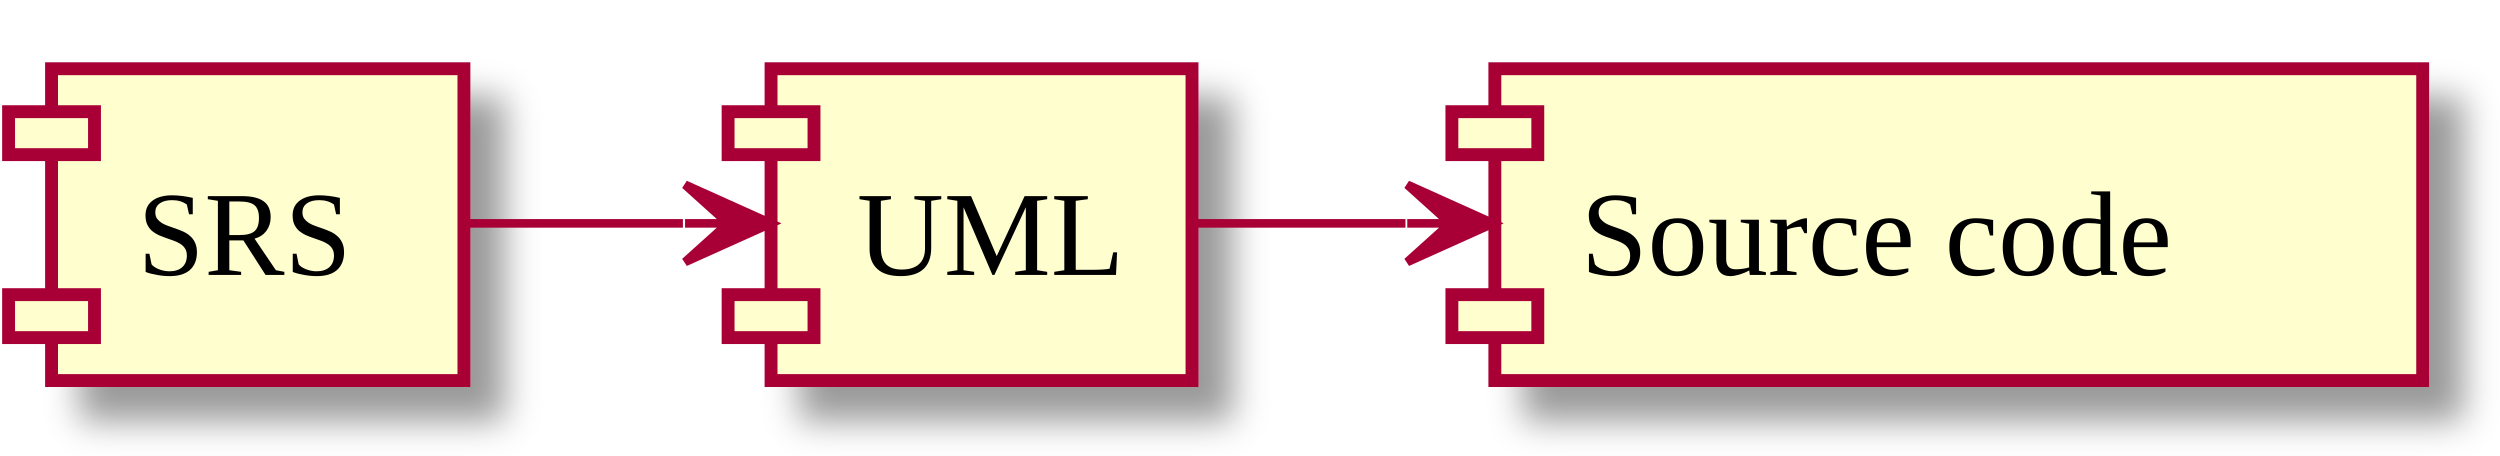
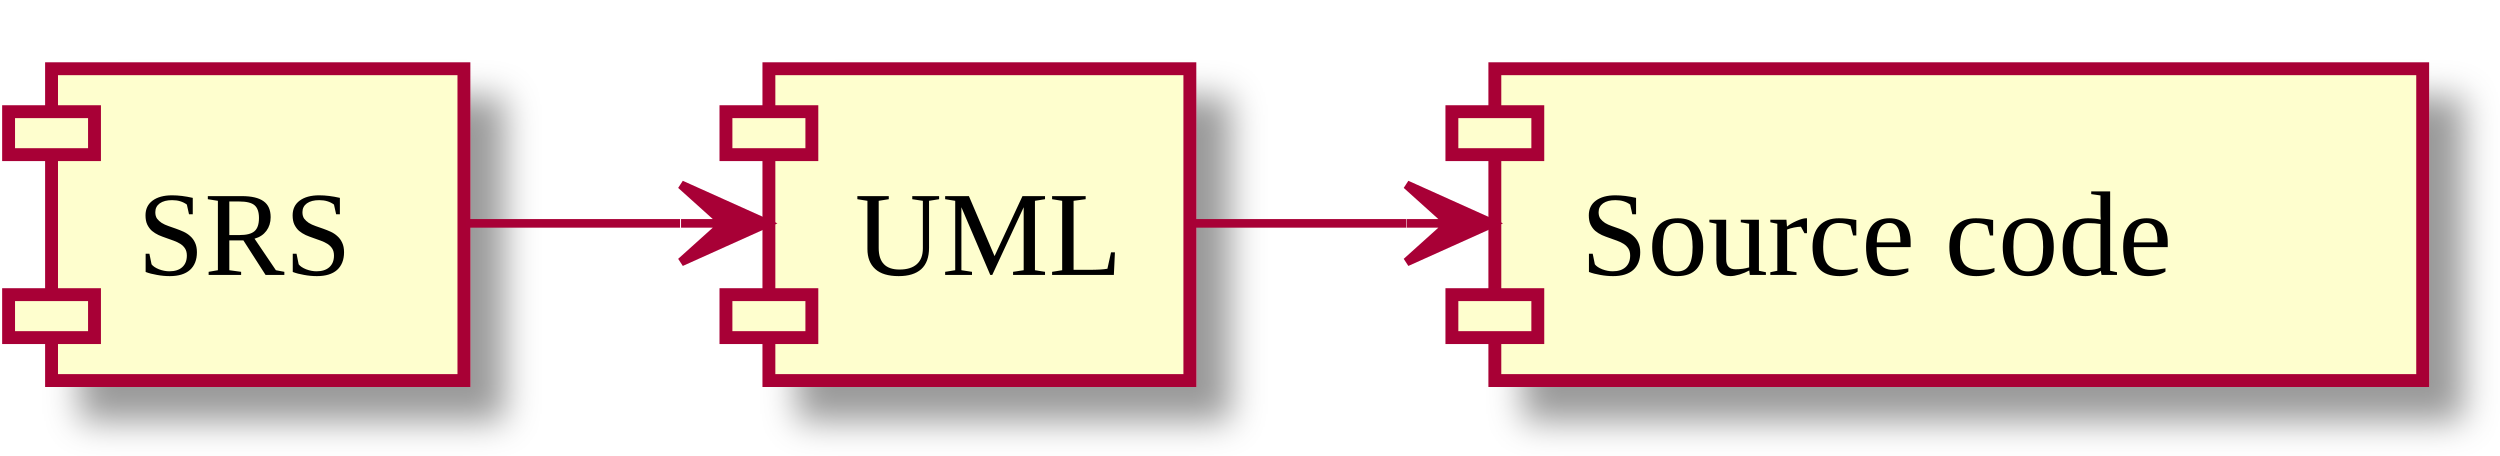
<svg xmlns="http://www.w3.org/2000/svg" height="53pt" style="width:291px;height:53px;" version="1.1" viewBox="0 0 291 53" width="291pt">
  <defs>
    <filter height="300%" id="f1" width="300%" x="-1" y="-1">
      <feGaussianBlur result="blurOut" stdDeviation="2" />
      <feColorMatrix in="blurOut" result="blurOut2" type="matrix" values="0 0 0 0 0 0 0 0 0 0 0 0 0 0 0 0 0 0 .4 0" />
      <feOffset dx="4" dy="4" in="blurOut2" result="blurOut3" />
      <feBlend in="SourceGraphic" in2="blurOut3" mode="normal" />
    </filter>
  </defs>
  <g>
    <rect fill="#FEFECE" filter="url(#f1)" height="36.297" style="stroke: #A80036; stroke-width: 1.5;" width="48.0" x="6.0" y="8.0" />
    <rect fill="#FEFECE" height="5.0" style="stroke: #A80036; stroke-width: 1.5;" width="10.0" x="1.0" y="13.0" />
    <rect fill="#FEFECE" height="5.0" style="stroke: #A80036; stroke-width: 1.5;" width="10.0" x="1.0" y="34.297" />
    <text fill="#000000" font-size="14" lengthAdjust="spacingAndGlyphs" textLength="28.0" x="16.0" y="32.0">SRS</text>
-     <rect fill="#FEFECE" filter="url(#f1)" height="36.297" style="stroke: #A80036; stroke-width: 1.5;" width="49.0" x="89.75" y="8.0" />
-     <rect fill="#FEFECE" height="5.0" style="stroke: #A80036; stroke-width: 1.5;" width="10.0" x="84.75" y="13.0" />
-     <rect fill="#FEFECE" height="5.0" style="stroke: #A80036; stroke-width: 1.5;" width="10.0" x="84.75" y="34.297" />
-     <text fill="#000000" font-size="14" lengthAdjust="spacingAndGlyphs" textLength="29.0" x="99.75" y="32.0">UML</text>
+     <rect fill="#FEFECE" filter="url(#f1)" height="36.297" style="stroke: #A80036; stroke-width: 1.5;" width="49.0" x="89.5" y="8.0" />
+     <rect fill="#FEFECE" height="5.0" style="stroke: #A80036; stroke-width: 1.5;" width="10.0" x="84.5" y="13.0" />
+     <rect fill="#FEFECE" height="5.0" style="stroke: #A80036; stroke-width: 1.5;" width="10.0" x="84.5" y="34.297" />
+     <text fill="#000000" font-size="14" lengthAdjust="spacingAndGlyphs" textLength="29.0" x="99.5" y="32.0">UML</text>
    <rect fill="#FEFECE" filter="url(#f1)" height="36.297" style="stroke: #A80036; stroke-width: 1.5;" width="108.0" x="174.0" y="8.0" />
    <rect fill="#FEFECE" height="5.0" style="stroke: #A80036; stroke-width: 1.5;" width="10.0" x="169.0" y="13.0" />
    <rect fill="#FEFECE" height="5.0" style="stroke: #A80036; stroke-width: 1.5;" width="10.0" x="169.0" y="34.297" />
    <text fill="#000000" font-size="14" lengthAdjust="spacingAndGlyphs" textLength="88.0" x="184.0" y="32.0">Source code</text>
-     <path d="M54.281,26 C62.684,26 71.087,26 79.49,26 " fill="none" style="stroke: #A80036; stroke-width: 1.0;" />
-     <polygon fill="#A80036" points="89.739,26.0,79.739,21.5,84.739,26.0,79.739,26,79.739,26,79.739,26,84.739,26.0,79.739,30.5,89.739,26.0,89.739,26.0" style="stroke: #A80036; stroke-width: 1.0;" />
-     <path d="M138.492,26 C146.861,26 155.229,26 163.598,26 " fill="none" style="stroke: #A80036; stroke-width: 1.0;" />
-     <polygon fill="#A80036" points="173.806,26.0,163.806,21.5,168.806,26.0,163.806,26,163.806,26,163.806,26,168.806,26.0,163.806,30.5,173.806,26.0,173.806,26.0" style="stroke: #A80036; stroke-width: 1.0;" />
+     <path d="M54.281,26 C62.574,26 70.866,26 79.158,26 " fill="none" style="stroke: #A80036; stroke-width: 1.0;" />
+     <polygon fill="#A80036" points="89.273,26.0,79.273,21.5,84.273,26.0,79.273,26,79.273,26,79.273,26,84.273,26.0,79.273,30.5,89.273,26.0,89.273,26.0" style="stroke: #A80036; stroke-width: 1.0;" />
+     <path d="M138.938,26 C147.182,26 155.427,26 163.671,26 " fill="none" style="stroke: #A80036; stroke-width: 1.0;" />
+     <polygon fill="#A80036" points="173.728,26.0,163.728,21.5,168.728,26.0,163.728,26,163.728,26,163.728,26,168.728,26.0,163.727,30.5,173.728,26.0,173.728,26.0" style="stroke: #A80036; stroke-width: 1.0;" />
  </g>
</svg>
